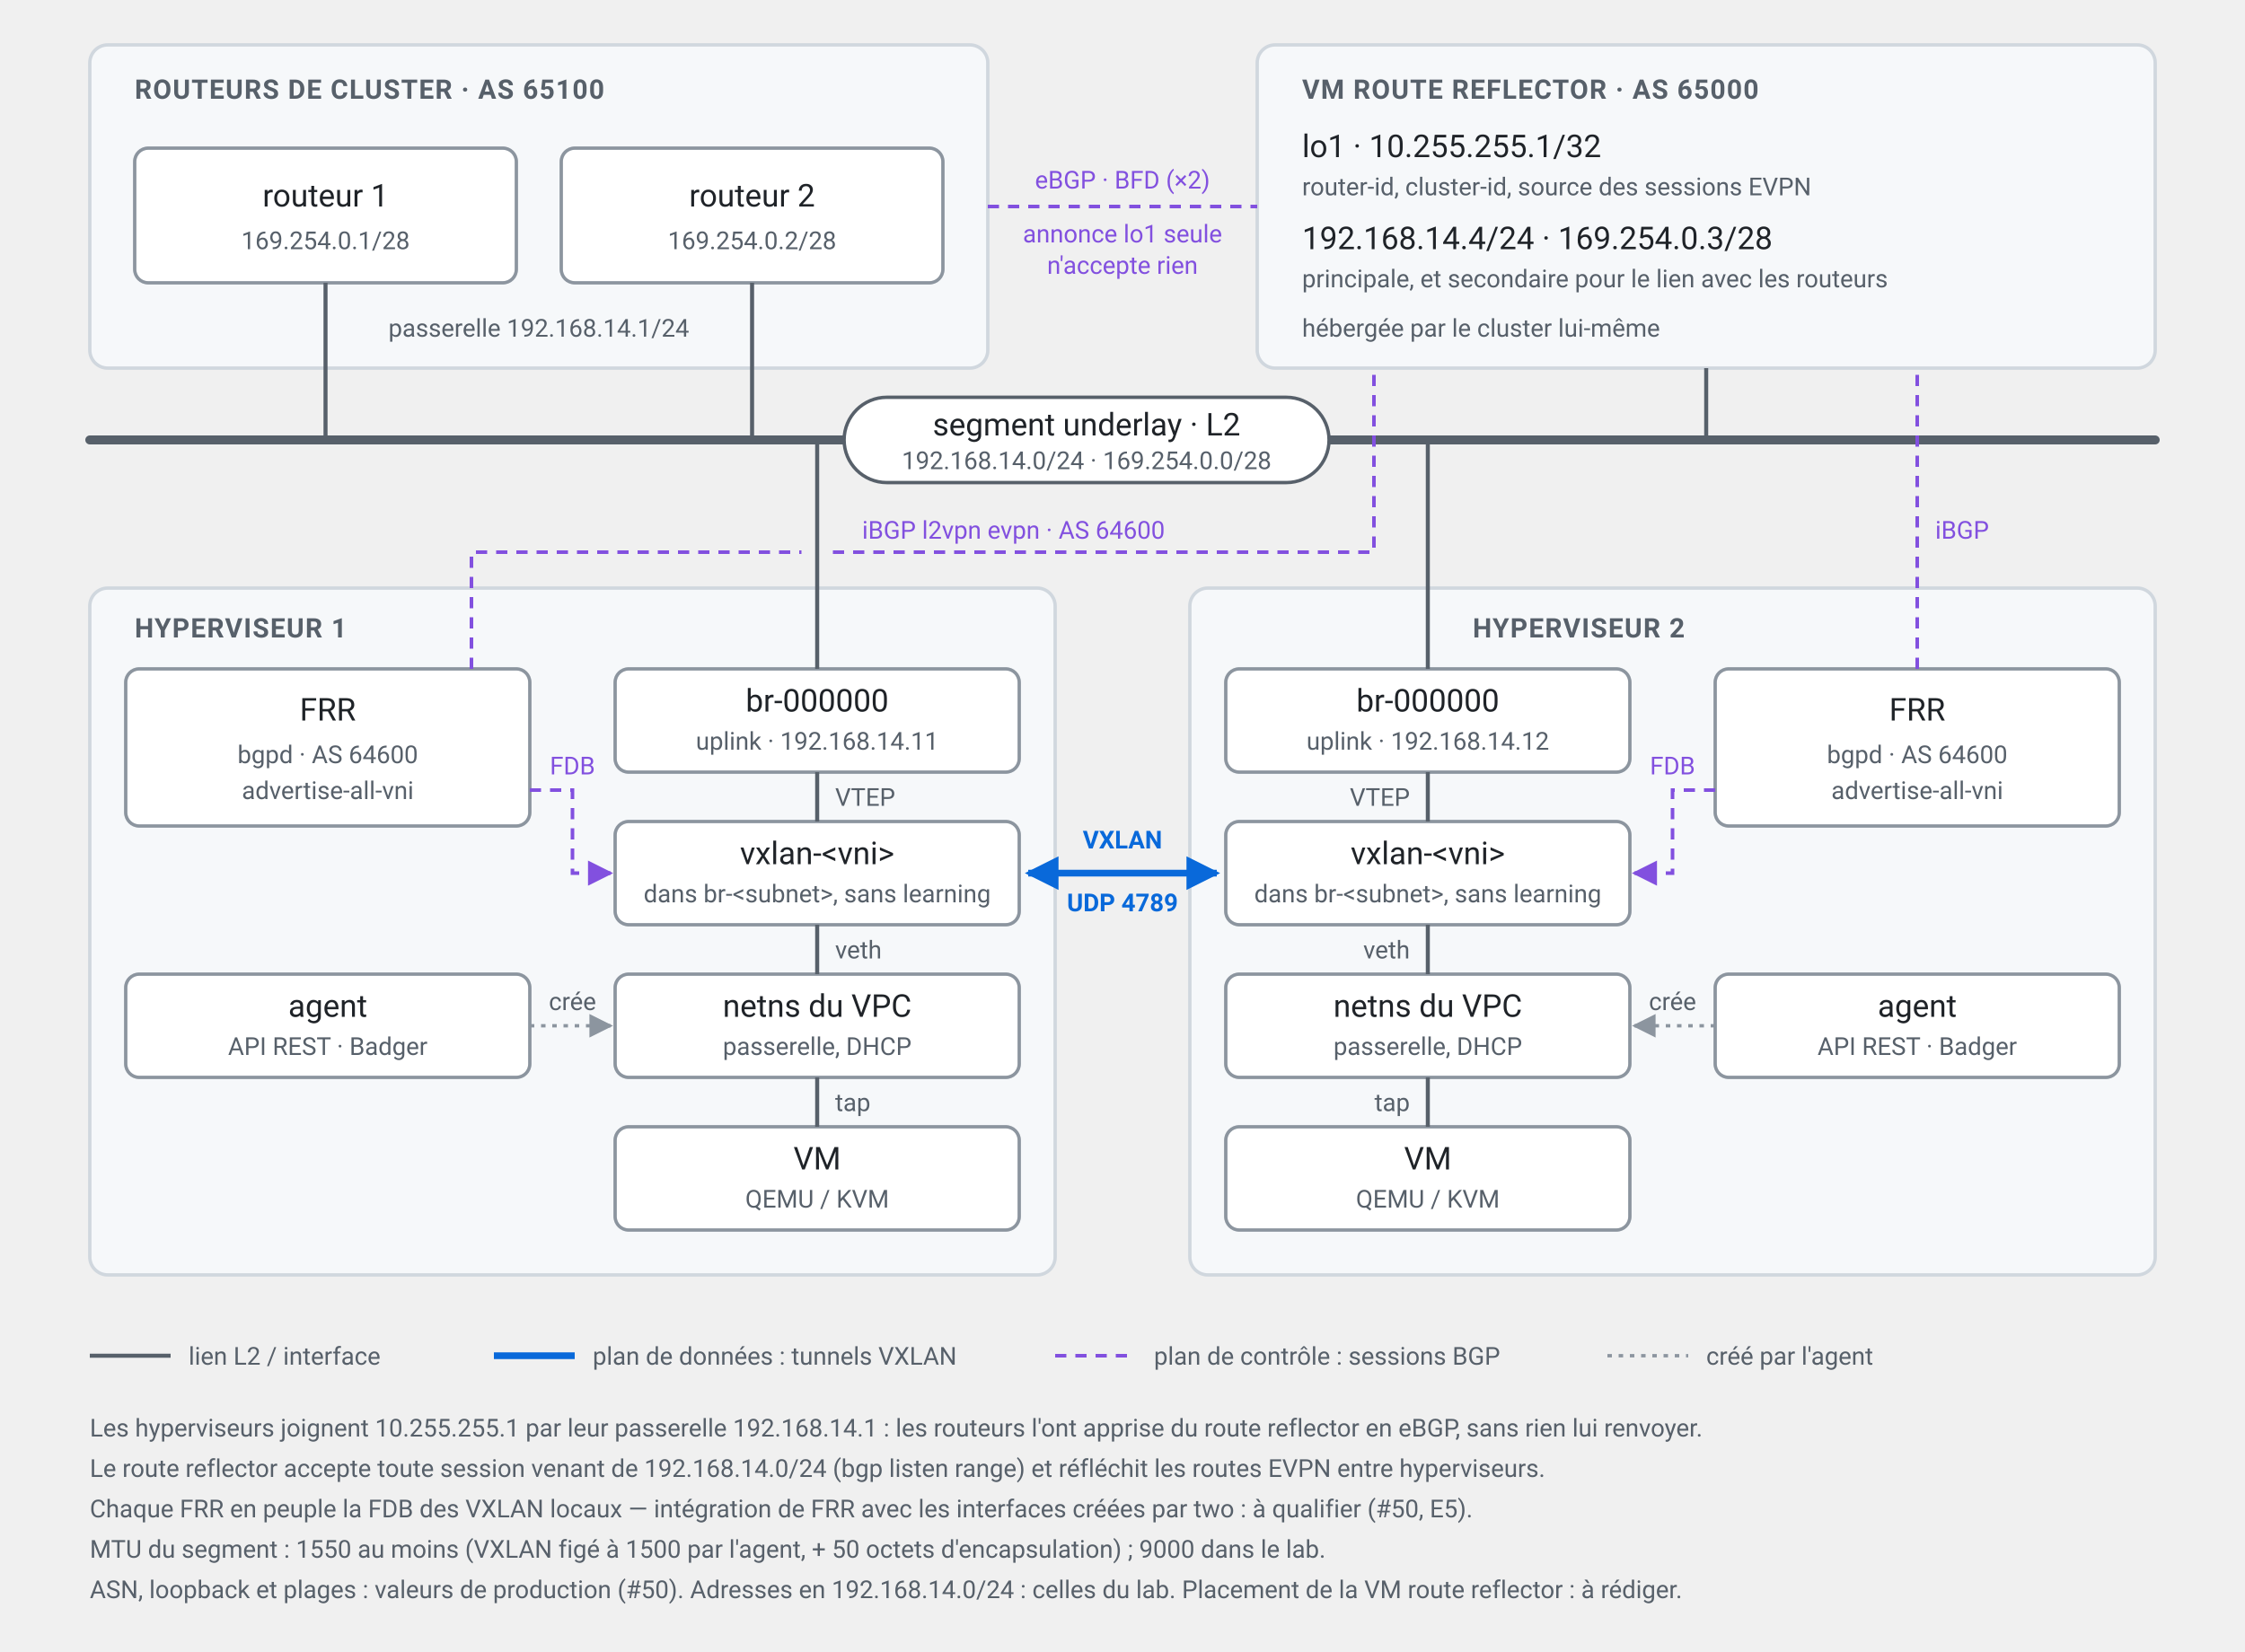
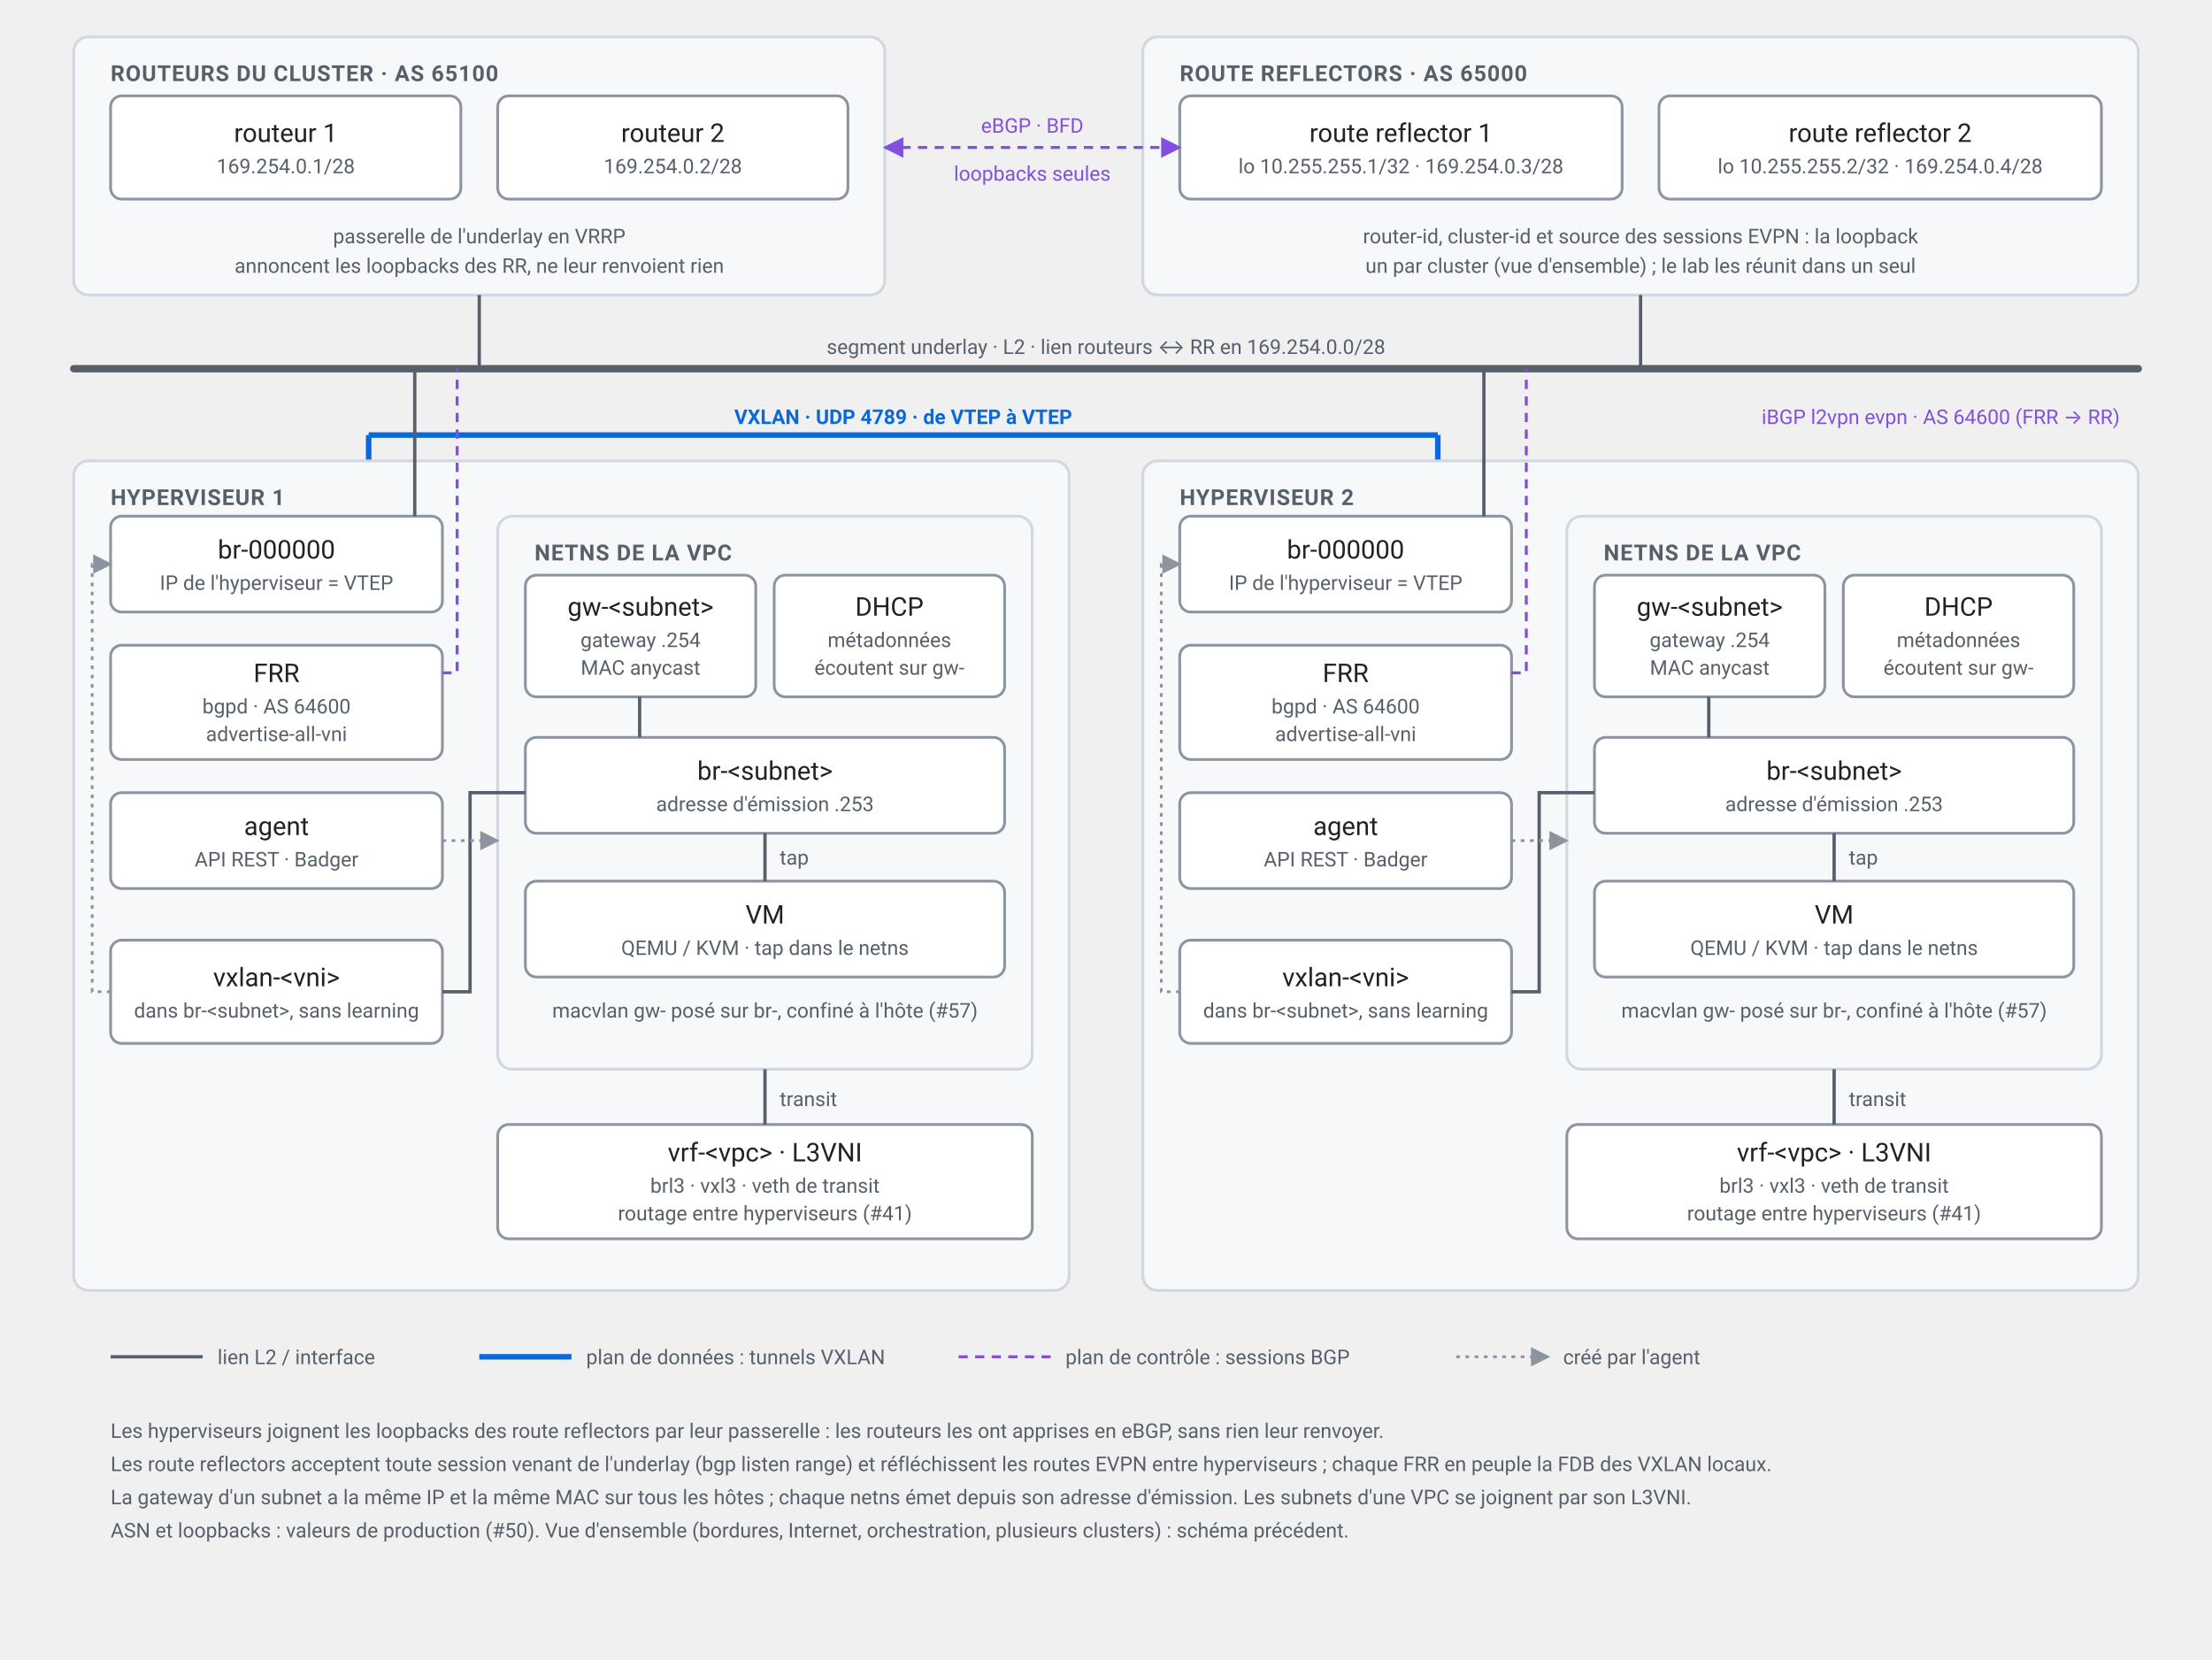
- <svg xmlns="http://www.w3.org/2000/svg" viewBox="0 0 1000 736" width="1000" height="736" role="img" aria-label="Architecture du cluster : routeurs, route reflector, hyperviseurs, plans de données et de contrôle">
+ <svg xmlns="http://www.w3.org/2000/svg" viewBox="0 0 1200 900" width="1200" height="900" role="img" aria-label="Architecture du cluster : routeurs, route reflectors, hyperviseurs, plans de données et de contrôle">
  <style>
    .lbl { font-family: -apple-system, "Segoe UI", Roboto, sans-serif; font-size: 14px; fill: #1f2328; }
    .sub { font-family: -apple-system, "Segoe UI", Roboto, sans-serif; font-size: 11px; fill: #57606a; }
    .grp { font-family: -apple-system, "Segoe UI", Roboto, sans-serif; font-size: 12px; font-weight: 600; fill: #57606a; letter-spacing: .04em; }
    .ctrlt { font-family: -apple-system, "Segoe UI", Roboto, sans-serif; font-size: 11px; fill: #8250df; }
    .datat { font-family: -apple-system, "Segoe UI", Roboto, sans-serif; font-size: 11px; font-weight: 600; fill: #0969da; }
+     .orcht { font-family: -apple-system, "Segoe UI", Roboto, sans-serif; font-size: 11px; font-weight: 600; fill: #1a7f37; }
+     .nett { font-family: -apple-system, "Segoe UI", Roboto, sans-serif; font-size: 11px; font-weight: 600; fill: #bc4c00; }
    .box { fill: #ffffff; stroke: #8c959f; stroke-width: 1.5; }
+     .future { fill: #ffffff; stroke: #8c959f; stroke-width: 1.5; stroke-dasharray: 6 4; }
    .group { fill: #f6f8fa; stroke: #d0d7de; stroke-width: 1.5; }
    .pill { fill: #ffffff; stroke: #57606a; stroke-width: 1.5; }
    .bus { stroke: #57606a; stroke-width: 4; fill: none; stroke-linecap: round; }
    .link { stroke: #57606a; stroke-width: 1.8; fill: none; }
    .ctrl { stroke: #8250df; stroke-width: 1.6; fill: none; stroke-dasharray: 5 4; }
    .data { stroke: #0969da; stroke-width: 3; fill: none; }
-     .made { stroke: #8c959f; stroke-width: 1.5; fill: none; stroke-dasharray: 2 3; }
+     .orch { stroke: #1a7f37; stroke-width: 2; fill: none; stroke-dasharray: 8 4; }
+     .net { stroke: #bc4c00; stroke-width: 2.4; fill: none; }
    .head-ctrl { fill: #8250df; }
    .head-data { fill: #0969da; }
+     .head-orch { fill: #1a7f37; }
+     .head-net { fill: #bc4c00; }
+     .made { stroke: #8c959f; stroke-width: 1.5; fill: none; stroke-dasharray: 2 3; }
    .head-made { fill: #8c959f; }
  </style>
  <defs>
    <marker id="a-ctrl" viewBox="0 0 10 10" refX="9" refY="5" markerWidth="7" markerHeight="7" orient="auto-start-reverse">
      <path class="head-ctrl" d="M0 0 L10 5 L0 10 z" />
    </marker>
    <marker id="a-data" viewBox="0 0 10 10" refX="9" refY="5" markerWidth="5" markerHeight="5" orient="auto-start-reverse">
      <path class="head-data" d="M0 0 L10 5 L0 10 z" />
    </marker>
+     <marker id="a-orch" viewBox="0 0 10 10" refX="9" refY="5" markerWidth="6" markerHeight="6" orient="auto-start-reverse">
+       <path class="head-orch" d="M0 0 L10 5 L0 10 z" />
+     </marker>
+     <marker id="a-net" viewBox="0 0 10 10" refX="9" refY="5" markerWidth="6" markerHeight="6" orient="auto-start-reverse">
+       <path class="head-net" d="M0 0 L10 5 L0 10 z" />
+     </marker>
    <marker id="a-made" viewBox="0 0 10 10" refX="9" refY="5" markerWidth="7" markerHeight="7" orient="auto-start-reverse">
      <path class="head-made" d="M0 0 L10 5 L0 10 z" />
    </marker>
  </defs>
-   <rect class="group" x="40" y="20" width="400" height="144" rx="8" />
-   <text class="grp" x="60" y="44">ROUTEURS DE CLUSTER · AS 65100</text>
-   <rect class="box" x="60" y="66" width="170" height="60" rx="6" />
-   <text class="lbl" x="145" y="92" text-anchor="middle">routeur 1</text>
-   <text class="sub" x="145" y="111" text-anchor="middle">169.254.0.1/28</text>
-   <rect class="box" x="250" y="66" width="170" height="60" rx="6" />
-   <text class="lbl" x="335" y="92" text-anchor="middle">routeur 2</text>
-   <text class="sub" x="335" y="111" text-anchor="middle">169.254.0.2/28</text>
-   <text class="sub" x="240" y="150" text-anchor="middle">passerelle 192.168.14.1/24</text>
-   <rect class="group" x="560" y="20" width="400" height="144" rx="8" />
-   <text class="grp" x="580" y="44">VM ROUTE REFLECTOR · AS 65000</text>
-   <text class="lbl" x="580" y="70">lo1 · 10.255.255.1/32</text>
-   <text class="sub" x="580" y="87">router-id, cluster-id, source des sessions EVPN</text>
-   <text class="lbl" x="580" y="111">192.168.14.4/24 · 169.254.0.3/28</text>
-   <text class="sub" x="580" y="128">principale, et secondaire pour le lien avec les routeurs</text>
-   <text class="sub" x="580" y="150">hébergée par le cluster lui-même</text>
-   <path class="ctrl" d="M440 92 L560 92" />
-   <text class="ctrlt" x="500" y="84" text-anchor="middle">eBGP · BFD (×2)</text>
-   <text class="ctrlt" x="500" y="108" text-anchor="middle">annonce lo1 seule</text>
-   <text class="ctrlt" x="500" y="122" text-anchor="middle">n'accepte rien</text>
-   <path class="link" d="M145 126 L145 196" />
-   <path class="link" d="M335 126 L335 196" />
-   <path class="link" d="M760 164 L760 196" />
-   <path class="bus" d="M40 196 L960 196" />
-   <rect class="pill" x="376" y="177" width="216" height="38" rx="19" />
-   <text class="lbl" x="484" y="194" text-anchor="middle">segment underlay · L2</text>
-   <text class="sub" x="484" y="209" text-anchor="middle">192.168.14.0/24 · 169.254.0.0/28</text>
-   <rect class="group" x="40" y="262" width="430" height="306" rx="8" />
-   <text class="grp" x="60" y="284">HYPERVISEUR 1</text>
-   <rect class="box" x="274" y="298" width="180" height="46" rx="6" />
-   <text class="lbl" x="364" y="317" text-anchor="middle">br-000000</text>
-   <text class="sub" x="364" y="334" text-anchor="middle">uplink · 192.168.14.11</text>
-   <rect class="box" x="274" y="366" width="180" height="46" rx="6" />
-   <text class="lbl" x="364" y="385" text-anchor="middle">vxlan-&lt;vni&gt;</text>
-   <text class="sub" x="364" y="402" text-anchor="middle">dans br-&lt;subnet&gt;, sans learning</text>
-   <rect class="box" x="274" y="434" width="180" height="46" rx="6" />
-   <text class="lbl" x="364" y="453" text-anchor="middle">netns du VPC</text>
-   <text class="sub" x="364" y="470" text-anchor="middle">passerelle, DHCP</text>
-   <rect class="box" x="274" y="502" width="180" height="46" rx="6" />
-   <text class="lbl" x="364" y="521" text-anchor="middle">VM</text>
-   <text class="sub" x="364" y="538" text-anchor="middle">QEMU / KVM</text>
-   <path class="link" d="M364 344 L364 366" />
-   <text class="sub" x="372" y="359">VTEP</text>
-   <path class="link" d="M364 412 L364 434" />
-   <text class="sub" x="372" y="427">veth</text>
-   <path class="link" d="M364 480 L364 502" />
-   <text class="sub" x="372" y="495">tap</text>
-   <rect class="box" x="56" y="298" width="180" height="70" rx="6" />
-   <text class="lbl" x="146" y="321" text-anchor="middle">FRR</text>
-   <text class="sub" x="146" y="340" text-anchor="middle">bgpd · AS 64600</text>
-   <text class="sub" x="146" y="356" text-anchor="middle">advertise-all-vni</text>
-   <rect class="box" x="56" y="434" width="180" height="46" rx="6" />
-   <text class="lbl" x="146" y="453" text-anchor="middle">agent</text>
-   <text class="sub" x="146" y="470" text-anchor="middle">API REST · Badger</text>
-   <path class="ctrl" d="M236 352 L255 352 L255 389 L272 389" marker-end="url(#a-ctrl)" />
-   <text class="ctrlt" x="255" y="345" text-anchor="middle">FDB</text>
-   <path class="made" d="M236 457 L272 457" marker-end="url(#a-made)" />
-   <text class="sub" x="255" y="450" text-anchor="middle">crée</text>
-   <rect class="group" x="530" y="262" width="430" height="306" rx="8" />
-   <text class="grp" x="656" y="284">HYPERVISEUR 2</text>
-   <rect class="box" x="546" y="298" width="180" height="46" rx="6" />
-   <text class="lbl" x="636" y="317" text-anchor="middle">br-000000</text>
-   <text class="sub" x="636" y="334" text-anchor="middle">uplink · 192.168.14.12</text>
-   <rect class="box" x="546" y="366" width="180" height="46" rx="6" />
-   <text class="lbl" x="636" y="385" text-anchor="middle">vxlan-&lt;vni&gt;</text>
-   <text class="sub" x="636" y="402" text-anchor="middle">dans br-&lt;subnet&gt;, sans learning</text>
-   <rect class="box" x="546" y="434" width="180" height="46" rx="6" />
-   <text class="lbl" x="636" y="453" text-anchor="middle">netns du VPC</text>
-   <text class="sub" x="636" y="470" text-anchor="middle">passerelle, DHCP</text>
-   <rect class="box" x="546" y="502" width="180" height="46" rx="6" />
-   <text class="lbl" x="636" y="521" text-anchor="middle">VM</text>
-   <text class="sub" x="636" y="538" text-anchor="middle">QEMU / KVM</text>
-   <path class="link" d="M636 344 L636 366" />
-   <text class="sub" x="628" y="359" text-anchor="end">VTEP</text>
-   <path class="link" d="M636 412 L636 434" />
-   <text class="sub" x="628" y="427" text-anchor="end">veth</text>
-   <path class="link" d="M636 480 L636 502" />
-   <text class="sub" x="628" y="495" text-anchor="end">tap</text>
-   <rect class="box" x="764" y="298" width="180" height="70" rx="6" />
-   <text class="lbl" x="854" y="321" text-anchor="middle">FRR</text>
-   <text class="sub" x="854" y="340" text-anchor="middle">bgpd · AS 64600</text>
-   <text class="sub" x="854" y="356" text-anchor="middle">advertise-all-vni</text>
-   <rect class="box" x="764" y="434" width="180" height="46" rx="6" />
-   <text class="lbl" x="854" y="453" text-anchor="middle">agent</text>
-   <text class="sub" x="854" y="470" text-anchor="middle">API REST · Badger</text>
-   <path class="ctrl" d="M764 352 L745 352 L745 389 L728 389" marker-end="url(#a-ctrl)" />
-   <text class="ctrlt" x="745" y="345" text-anchor="middle">FDB</text>
-   <path class="made" d="M764 457 L728 457" marker-end="url(#a-made)" />
-   <text class="sub" x="745" y="450" text-anchor="middle">crée</text>
-   <path class="link" d="M364 298 L364 196" />
-   <path class="link" d="M636 298 L636 196" />
-   <path class="ctrl" d="M210 298 L210 246 L357 246" />
-   <path class="ctrl" d="M371 246 L612 246 L612 164" />
-   <path class="ctrl" d="M854 298 L854 164" />
-   <text class="ctrlt" x="384" y="240">iBGP l2vpn evpn · AS 64600</text>
-   <text class="ctrlt" x="862" y="240">iBGP</text>
-   <path class="data" d="M458 389 L542 389" marker-start="url(#a-data)" marker-end="url(#a-data)" />
-   <text class="datat" x="500" y="378" text-anchor="middle">VXLAN</text>
-   <text class="datat" x="500" y="406" text-anchor="middle">UDP 4789</text>
-   <path class="link" d="M40 604 L76 604" />
-   <text class="sub" x="84" y="608">lien L2 / interface</text>
-   <path class="data" d="M220 604 L256 604" />
-   <text class="sub" x="264" y="608">plan de données : tunnels VXLAN</text>
-   <path class="ctrl" d="M470 604 L506 604" />
-   <text class="sub" x="514" y="608">plan de contrôle : sessions BGP</text>
-   <path class="made" d="M716 604 L752 604" />
-   <text class="sub" x="760" y="608">créé par l'agent</text>
-   <text class="sub" x="40" y="640">Les hyperviseurs joignent 10.255.255.1 par leur passerelle 192.168.14.1 : les routeurs l'ont apprise du route reflector en eBGP, sans rien lui renvoyer.</text>
-   <text class="sub" x="40" y="658">Le route reflector accepte toute session venant de 192.168.14.0/24 (bgp listen range) et réfléchit les routes EVPN entre hyperviseurs.</text>
-   <text class="sub" x="40" y="676">Chaque FRR en peuple la FDB des VXLAN locaux — intégration de FRR avec les interfaces créées par two : à qualifier (#50, E5).</text>
-   <text class="sub" x="40" y="694">MTU du segment : 1550 au moins (VXLAN figé à 1500 par l'agent, + 50 octets d'encapsulation) ; 9000 dans le lab.</text>
-   <text class="sub" x="40" y="712">ASN, loopback et plages : valeurs de production (#50). Adresses en 192.168.14.0/24 : celles du lab. Placement de la VM route reflector : à rédiger.</text>
+   <rect class="group" x="40" y="20" width="440" height="140" rx="8" />
+   <text class="grp" x="60" y="44">ROUTEURS DU CLUSTER · AS 65100</text>
+   <rect class="box" x="60" y="52" width="190" height="56" rx="6" />
+   <text class="lbl" x="155.0" y="77.0" text-anchor="middle">routeur 1</text>
+   <text class="sub" x="155.0" y="94.0" text-anchor="middle">169.254.0.1/28</text>
+   <rect class="box" x="270" y="52" width="190" height="56" rx="6" />
+   <text class="lbl" x="365.0" y="77.0" text-anchor="middle">routeur 2</text>
+   <text class="sub" x="365.0" y="94.0" text-anchor="middle">169.254.0.2/28</text>
+   <text class="sub" x="260" y="132" text-anchor="middle">passerelle de l'underlay en VRRP</text>
+   <text class="sub" x="260" y="148" text-anchor="middle">annoncent les loopbacks des RR, ne leur renvoient rien</text>
+   <rect class="group" x="620" y="20" width="540" height="140" rx="8" />
+   <text class="grp" x="640" y="44">ROUTE REFLECTORS · AS 65000</text>
+   <rect class="box" x="640" y="52" width="240" height="56" rx="6" />
+   <text class="lbl" x="760.0" y="77.0" text-anchor="middle">route reflector 1</text>
+   <text class="sub" x="760.0" y="94.0" text-anchor="middle">lo 10.255.255.1/32 · 169.254.0.3/28</text>
+   <rect class="box" x="900" y="52" width="240" height="56" rx="6" />
+   <text class="lbl" x="1020.0" y="77.0" text-anchor="middle">route reflector 2</text>
+   <text class="sub" x="1020.0" y="94.0" text-anchor="middle">lo 10.255.255.2/32 · 169.254.0.4/28</text>
+   <text class="sub" x="890" y="132" text-anchor="middle">router-id, cluster-id et source des sessions EVPN : la loopback</text>
+   <text class="sub" x="890" y="148" text-anchor="middle">un par cluster (vue d'ensemble) ; le lab les réunit dans un seul</text>
+   <path class="ctrl" d="M480 80 H640" marker-start="url(#a-ctrl)" marker-end="url(#a-ctrl)" />
+   <text class="ctrlt" x="560" y="72" text-anchor="middle">eBGP · BFD</text>
+   <text class="ctrlt" x="560" y="98" text-anchor="middle">loopbacks seules</text>
+   <line class="bus" x1="40" y1="200" x2="1160" y2="200" />
+   <text class="sub" x="600" y="192" text-anchor="middle">segment underlay · L2 · lien routeurs ↔ RR en 169.254.0.0/28</text>
+   <path class="link" d="M260 160 V200" />
+   <path class="link" d="M890 160 V200" />
+   <path class="data" d="M200 236 H780" />
+   <text class="datat" x="490" y="230" text-anchor="middle">VXLAN · UDP 4789 · de VTEP à VTEP</text>
+   <path class="data" d="M200 236 V280" />
+   <path class="data" d="M780 236 V280" />
+   <rect class="group" x="40" y="250" width="540" height="450" rx="8" />
+   <text class="grp" x="60" y="274">HYPERVISEUR 1</text>
+   <rect class="box" x="60" y="280" width="180" height="52" rx="6" />
+   <text class="lbl" x="150.0" y="303.0" text-anchor="middle">br-000000</text>
+   <text class="sub" x="150.0" y="320.0" text-anchor="middle">IP de l'hyperviseur = VTEP</text>
+   <rect class="box" x="60" y="350" width="180" height="62" rx="6" />
+   <text class="lbl" x="150.0" y="370.0" text-anchor="middle">FRR</text>
+   <text class="sub" x="150.0" y="387.0" text-anchor="middle">bgpd · AS 64600</text>
+   <text class="sub" x="150.0" y="402.0" text-anchor="middle">advertise-all-vni</text>
+   <rect class="box" x="60" y="430" width="180" height="52" rx="6" />
+   <text class="lbl" x="150.0" y="453.0" text-anchor="middle">agent</text>
+   <text class="sub" x="150.0" y="470.0" text-anchor="middle">API REST · Badger</text>
+   <rect class="box" x="60" y="510" width="180" height="56" rx="6" />
+   <text class="lbl" x="150.0" y="535.0" text-anchor="middle">vxlan-&lt;vni&gt;</text>
+   <text class="sub" x="150.0" y="552.0" text-anchor="middle">dans br-&lt;subnet&gt;, sans learning</text>
+   <rect class="group" x="270" y="280" width="290" height="300" rx="8" />
+   <text class="grp" x="290" y="304">NETNS DE LA VPC</text>
+   <rect class="box" x="285" y="312" width="125" height="66" rx="6" />
+   <text class="lbl" x="347.5" y="334.0" text-anchor="middle">gw-&lt;subnet&gt;</text>
+   <text class="sub" x="347.5" y="351.0" text-anchor="middle">gateway .254</text>
+   <text class="sub" x="347.5" y="366.0" text-anchor="middle">MAC anycast</text>
+   <rect class="box" x="420" y="312" width="125" height="66" rx="6" />
+   <text class="lbl" x="482.5" y="334.0" text-anchor="middle">DHCP</text>
+   <text class="sub" x="482.5" y="351.0" text-anchor="middle">métadonnées</text>
+   <text class="sub" x="482.5" y="366.0" text-anchor="middle">écoutent sur gw-</text>
+   <rect class="box" x="285" y="400" width="260" height="52" rx="6" />
+   <text class="lbl" x="415.0" y="423.0" text-anchor="middle">br-&lt;subnet&gt;</text>
+   <text class="sub" x="415.0" y="440.0" text-anchor="middle">adresse d'émission .253</text>
+   <rect class="box" x="285" y="478" width="260" height="52" rx="6" />
+   <text class="lbl" x="415.0" y="501.0" text-anchor="middle">VM</text>
+   <text class="sub" x="415.0" y="518.0" text-anchor="middle">QEMU / KVM · tap dans le netns</text>
+   <text class="sub" x="415" y="552" text-anchor="middle">macvlan gw- posé sur br-, confiné à l'hôte (#57)</text>
+   <rect class="box" x="270" y="610" width="290" height="62" rx="6" />
+   <text class="lbl" x="415.0" y="630.0" text-anchor="middle">vrf-&lt;vpc&gt; · L3VNI</text>
+   <text class="sub" x="415.0" y="647.0" text-anchor="middle">brl3 · vxl3 · veth de transit</text>
+   <text class="sub" x="415.0" y="662.0" text-anchor="middle">routage entre hyperviseurs (#41)</text>
+   <path class="link" d="M347 378 V400" />
+   <path class="link" d="M240 538 H255 V430 H285" />
+   <path class="link" d="M415 452 V478" />
+   <text class="sub" x="423" y="469" text-anchor="start">tap</text>
+   <path class="link" d="M415 580 V610" />
+   <text class="sub" x="423" y="600" text-anchor="start">transit</text>
+   <path class="made" d="M60 538 H50 V306 H60" marker-end="url(#a-made)" />
+   <path class="made" d="M240 456 H270" marker-end="url(#a-made)" />
+   <path class="link" d="M225 280 V200" />
+   <path class="ctrl" d="M240 365 H248 V200" />
+   <rect class="group" x="620" y="250" width="540" height="450" rx="8" />
+   <text class="grp" x="640" y="274">HYPERVISEUR 2</text>
+   <rect class="box" x="640" y="280" width="180" height="52" rx="6" />
+   <text class="lbl" x="730.0" y="303.0" text-anchor="middle">br-000000</text>
+   <text class="sub" x="730.0" y="320.0" text-anchor="middle">IP de l'hyperviseur = VTEP</text>
+   <rect class="box" x="640" y="350" width="180" height="62" rx="6" />
+   <text class="lbl" x="730.0" y="370.0" text-anchor="middle">FRR</text>
+   <text class="sub" x="730.0" y="387.0" text-anchor="middle">bgpd · AS 64600</text>
+   <text class="sub" x="730.0" y="402.0" text-anchor="middle">advertise-all-vni</text>
+   <rect class="box" x="640" y="430" width="180" height="52" rx="6" />
+   <text class="lbl" x="730.0" y="453.0" text-anchor="middle">agent</text>
+   <text class="sub" x="730.0" y="470.0" text-anchor="middle">API REST · Badger</text>
+   <rect class="box" x="640" y="510" width="180" height="56" rx="6" />
+   <text class="lbl" x="730.0" y="535.0" text-anchor="middle">vxlan-&lt;vni&gt;</text>
+   <text class="sub" x="730.0" y="552.0" text-anchor="middle">dans br-&lt;subnet&gt;, sans learning</text>
+   <rect class="group" x="850" y="280" width="290" height="300" rx="8" />
+   <text class="grp" x="870" y="304">NETNS DE LA VPC</text>
+   <rect class="box" x="865" y="312" width="125" height="66" rx="6" />
+   <text class="lbl" x="927.5" y="334.0" text-anchor="middle">gw-&lt;subnet&gt;</text>
+   <text class="sub" x="927.5" y="351.0" text-anchor="middle">gateway .254</text>
+   <text class="sub" x="927.5" y="366.0" text-anchor="middle">MAC anycast</text>
+   <rect class="box" x="1000" y="312" width="125" height="66" rx="6" />
+   <text class="lbl" x="1062.5" y="334.0" text-anchor="middle">DHCP</text>
+   <text class="sub" x="1062.5" y="351.0" text-anchor="middle">métadonnées</text>
+   <text class="sub" x="1062.5" y="366.0" text-anchor="middle">écoutent sur gw-</text>
+   <rect class="box" x="865" y="400" width="260" height="52" rx="6" />
+   <text class="lbl" x="995.0" y="423.0" text-anchor="middle">br-&lt;subnet&gt;</text>
+   <text class="sub" x="995.0" y="440.0" text-anchor="middle">adresse d'émission .253</text>
+   <rect class="box" x="865" y="478" width="260" height="52" rx="6" />
+   <text class="lbl" x="995.0" y="501.0" text-anchor="middle">VM</text>
+   <text class="sub" x="995.0" y="518.0" text-anchor="middle">QEMU / KVM · tap dans le netns</text>
+   <text class="sub" x="995" y="552" text-anchor="middle">macvlan gw- posé sur br-, confiné à l'hôte (#57)</text>
+   <rect class="box" x="850" y="610" width="290" height="62" rx="6" />
+   <text class="lbl" x="995.0" y="630.0" text-anchor="middle">vrf-&lt;vpc&gt; · L3VNI</text>
+   <text class="sub" x="995.0" y="647.0" text-anchor="middle">brl3 · vxl3 · veth de transit</text>
+   <text class="sub" x="995.0" y="662.0" text-anchor="middle">routage entre hyperviseurs (#41)</text>
+   <path class="link" d="M927 378 V400" />
+   <path class="link" d="M820 538 H835 V430 H865" />
+   <path class="link" d="M995 452 V478" />
+   <text class="sub" x="1003" y="469" text-anchor="start">tap</text>
+   <path class="link" d="M995 580 V610" />
+   <text class="sub" x="1003" y="600" text-anchor="start">transit</text>
+   <path class="made" d="M640 538 H630 V306 H640" marker-end="url(#a-made)" />
+   <path class="made" d="M820 456 H850" marker-end="url(#a-made)" />
+   <path class="link" d="M805 280 V200" />
+   <path class="ctrl" d="M820 365 H828 V200" />
+   <text class="ctrlt" x="1150" y="230" text-anchor="end">iBGP l2vpn evpn · AS 64600 (FRR → RR)</text>
+   <line class="link" x1="60" y1="736" x2="110" y2="736" />
+   <text class="sub" x="118" y="740" text-anchor="start">lien L2 / interface</text>
+   <path class="data" d="M260 736 H310" />
+   <text class="sub" x="318" y="740" text-anchor="start">plan de données : tunnels VXLAN</text>
+   <path class="ctrl" d="M520 736 H570" />
+   <text class="sub" x="578" y="740" text-anchor="start">plan de contrôle : sessions BGP</text>
+   <path class="made" d="M790 736 H840" marker-end="url(#a-made)" />
+   <text class="sub" x="848" y="740" text-anchor="start">créé par l'agent</text>
+   <text class="sub" x="60" y="780" text-anchor="start">Les hyperviseurs joignent les loopbacks des route reflectors par leur passerelle : les routeurs les ont apprises en eBGP, sans rien leur renvoyer.</text>
+   <text class="sub" x="60" y="798" text-anchor="start">Les route reflectors acceptent toute session venant de l'underlay (bgp listen range) et réfléchissent les routes EVPN entre hyperviseurs ; chaque FRR en peuple la FDB des VXLAN locaux.</text>
+   <text class="sub" x="60" y="816" text-anchor="start">La gateway d'un subnet a la même IP et la même MAC sur tous les hôtes ; chaque netns émet depuis son adresse d'émission. Les subnets d'une VPC se joignent par son L3VNI.</text>
+   <text class="sub" x="60" y="834" text-anchor="start">ASN et loopbacks : valeurs de production (#50). Vue d'ensemble (bordures, Internet, orchestration, plusieurs clusters) : schéma précédent.</text>
</svg>
